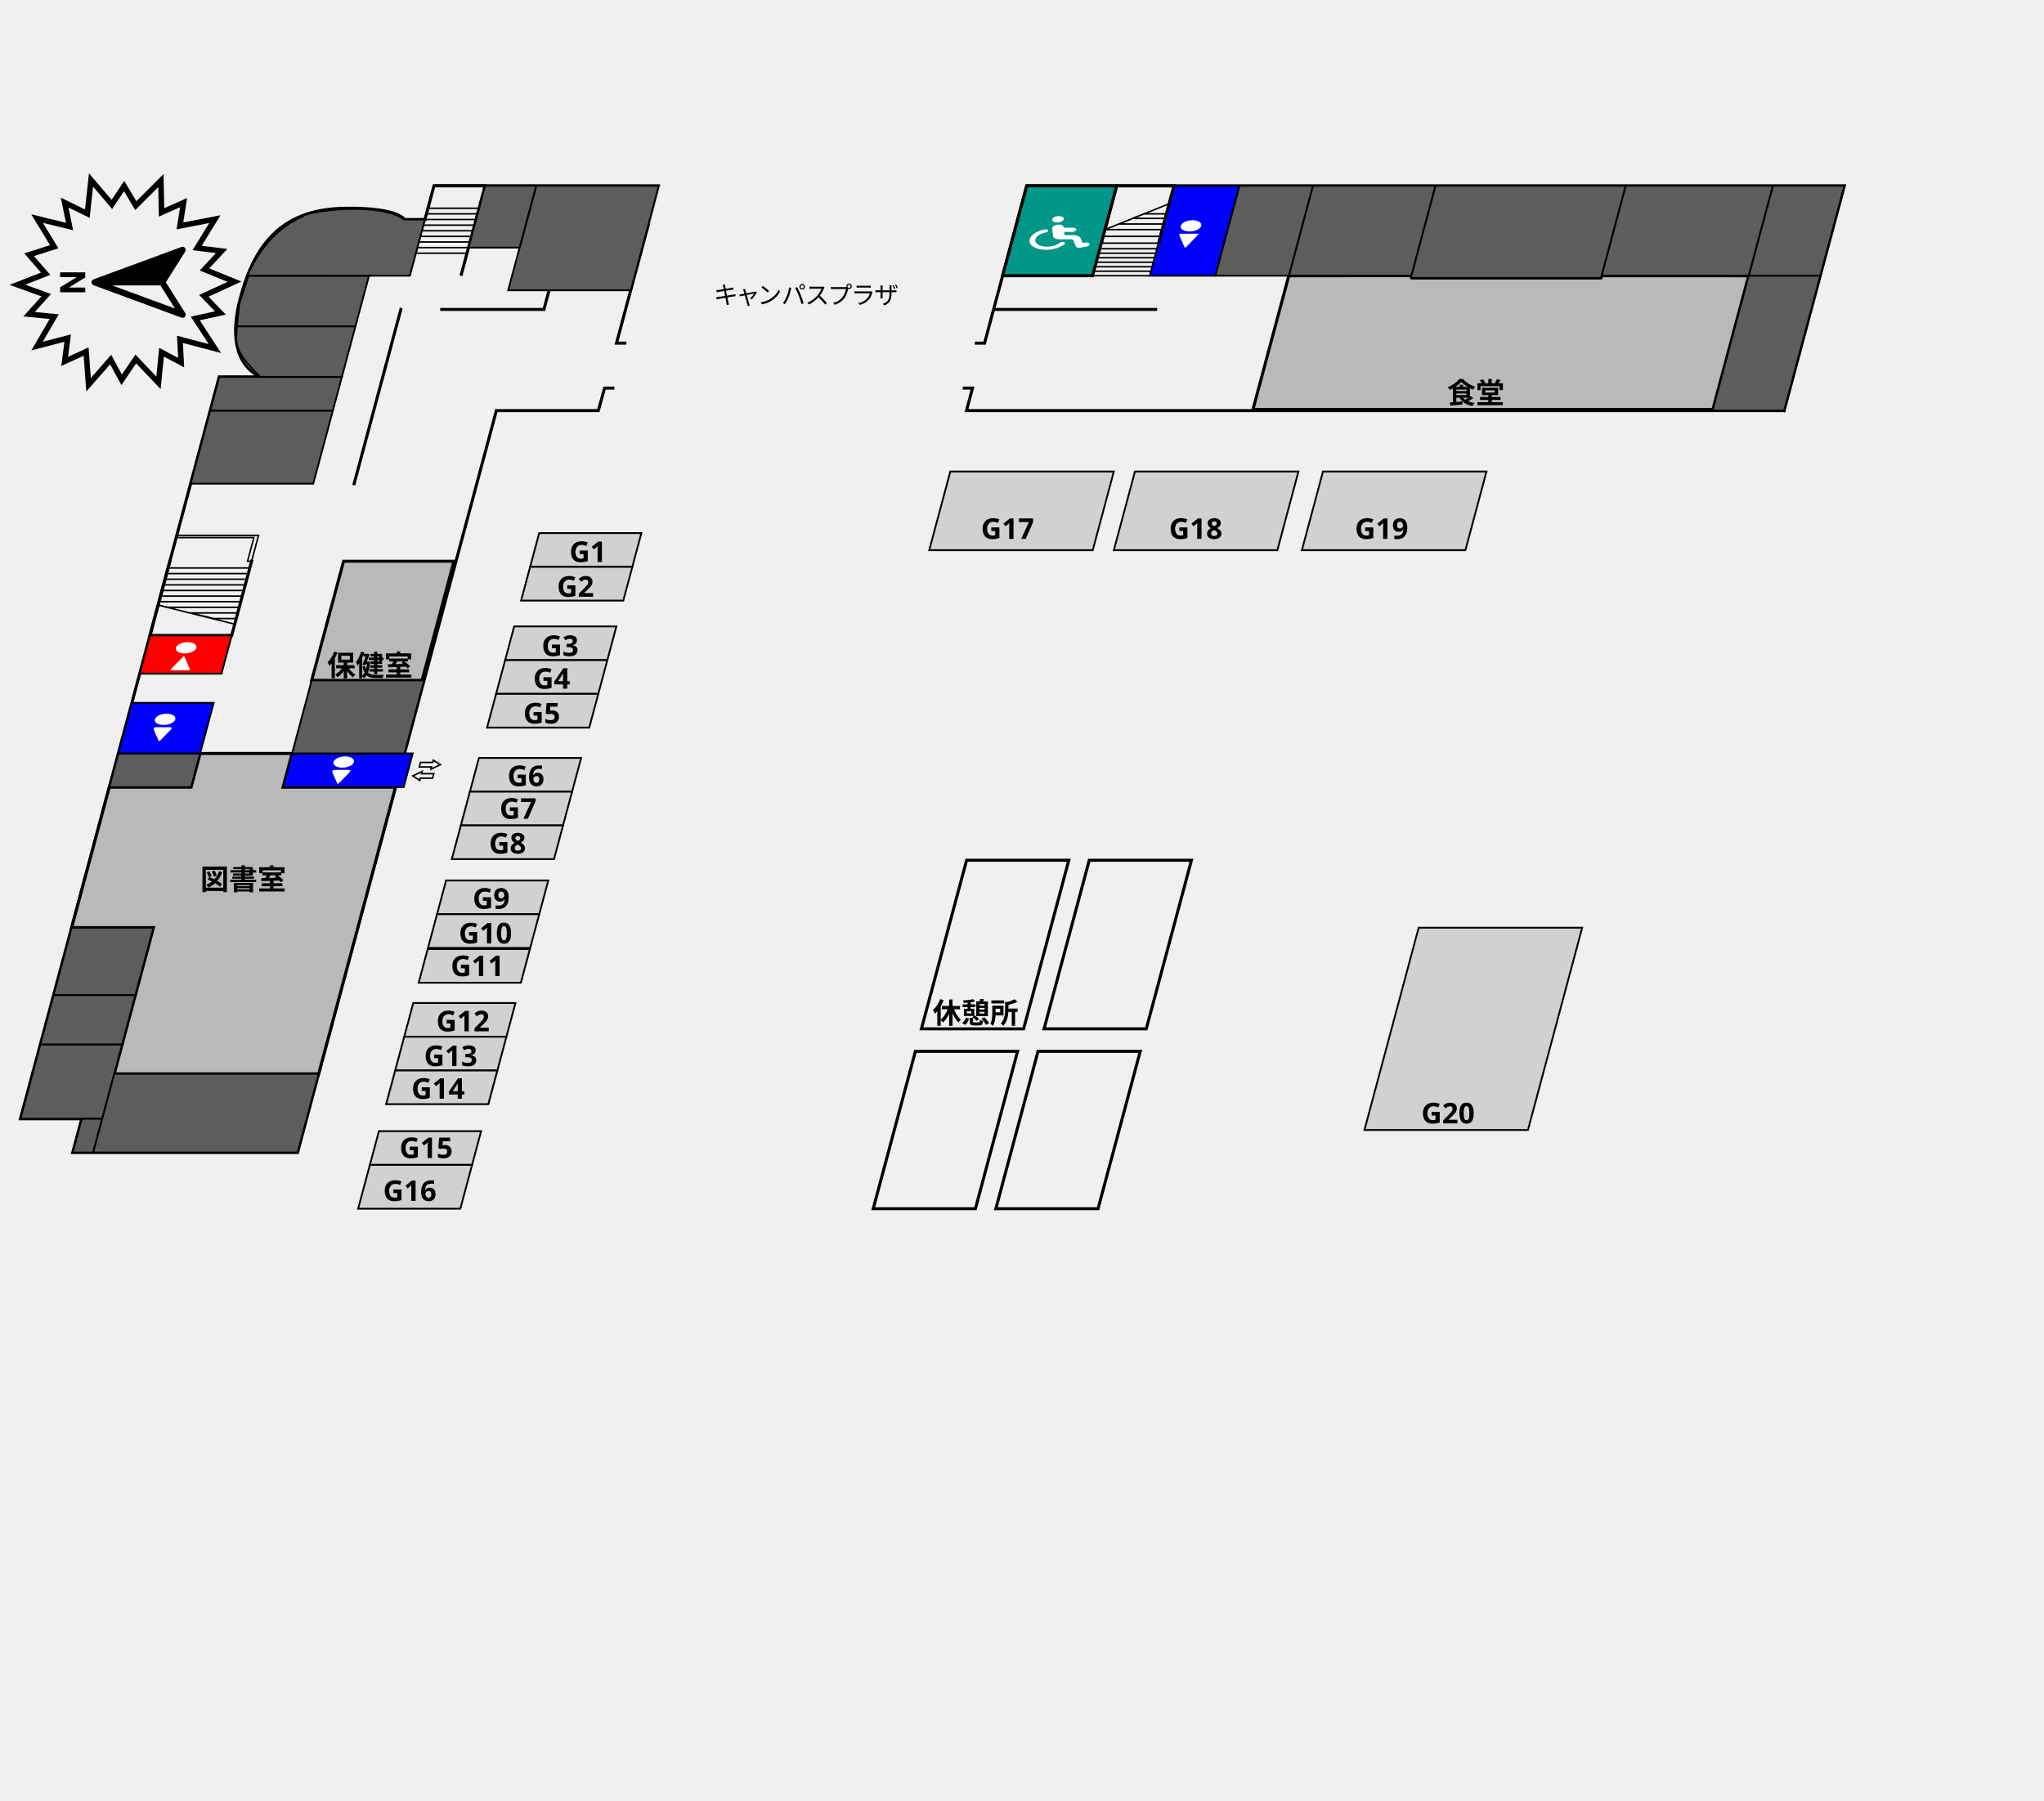
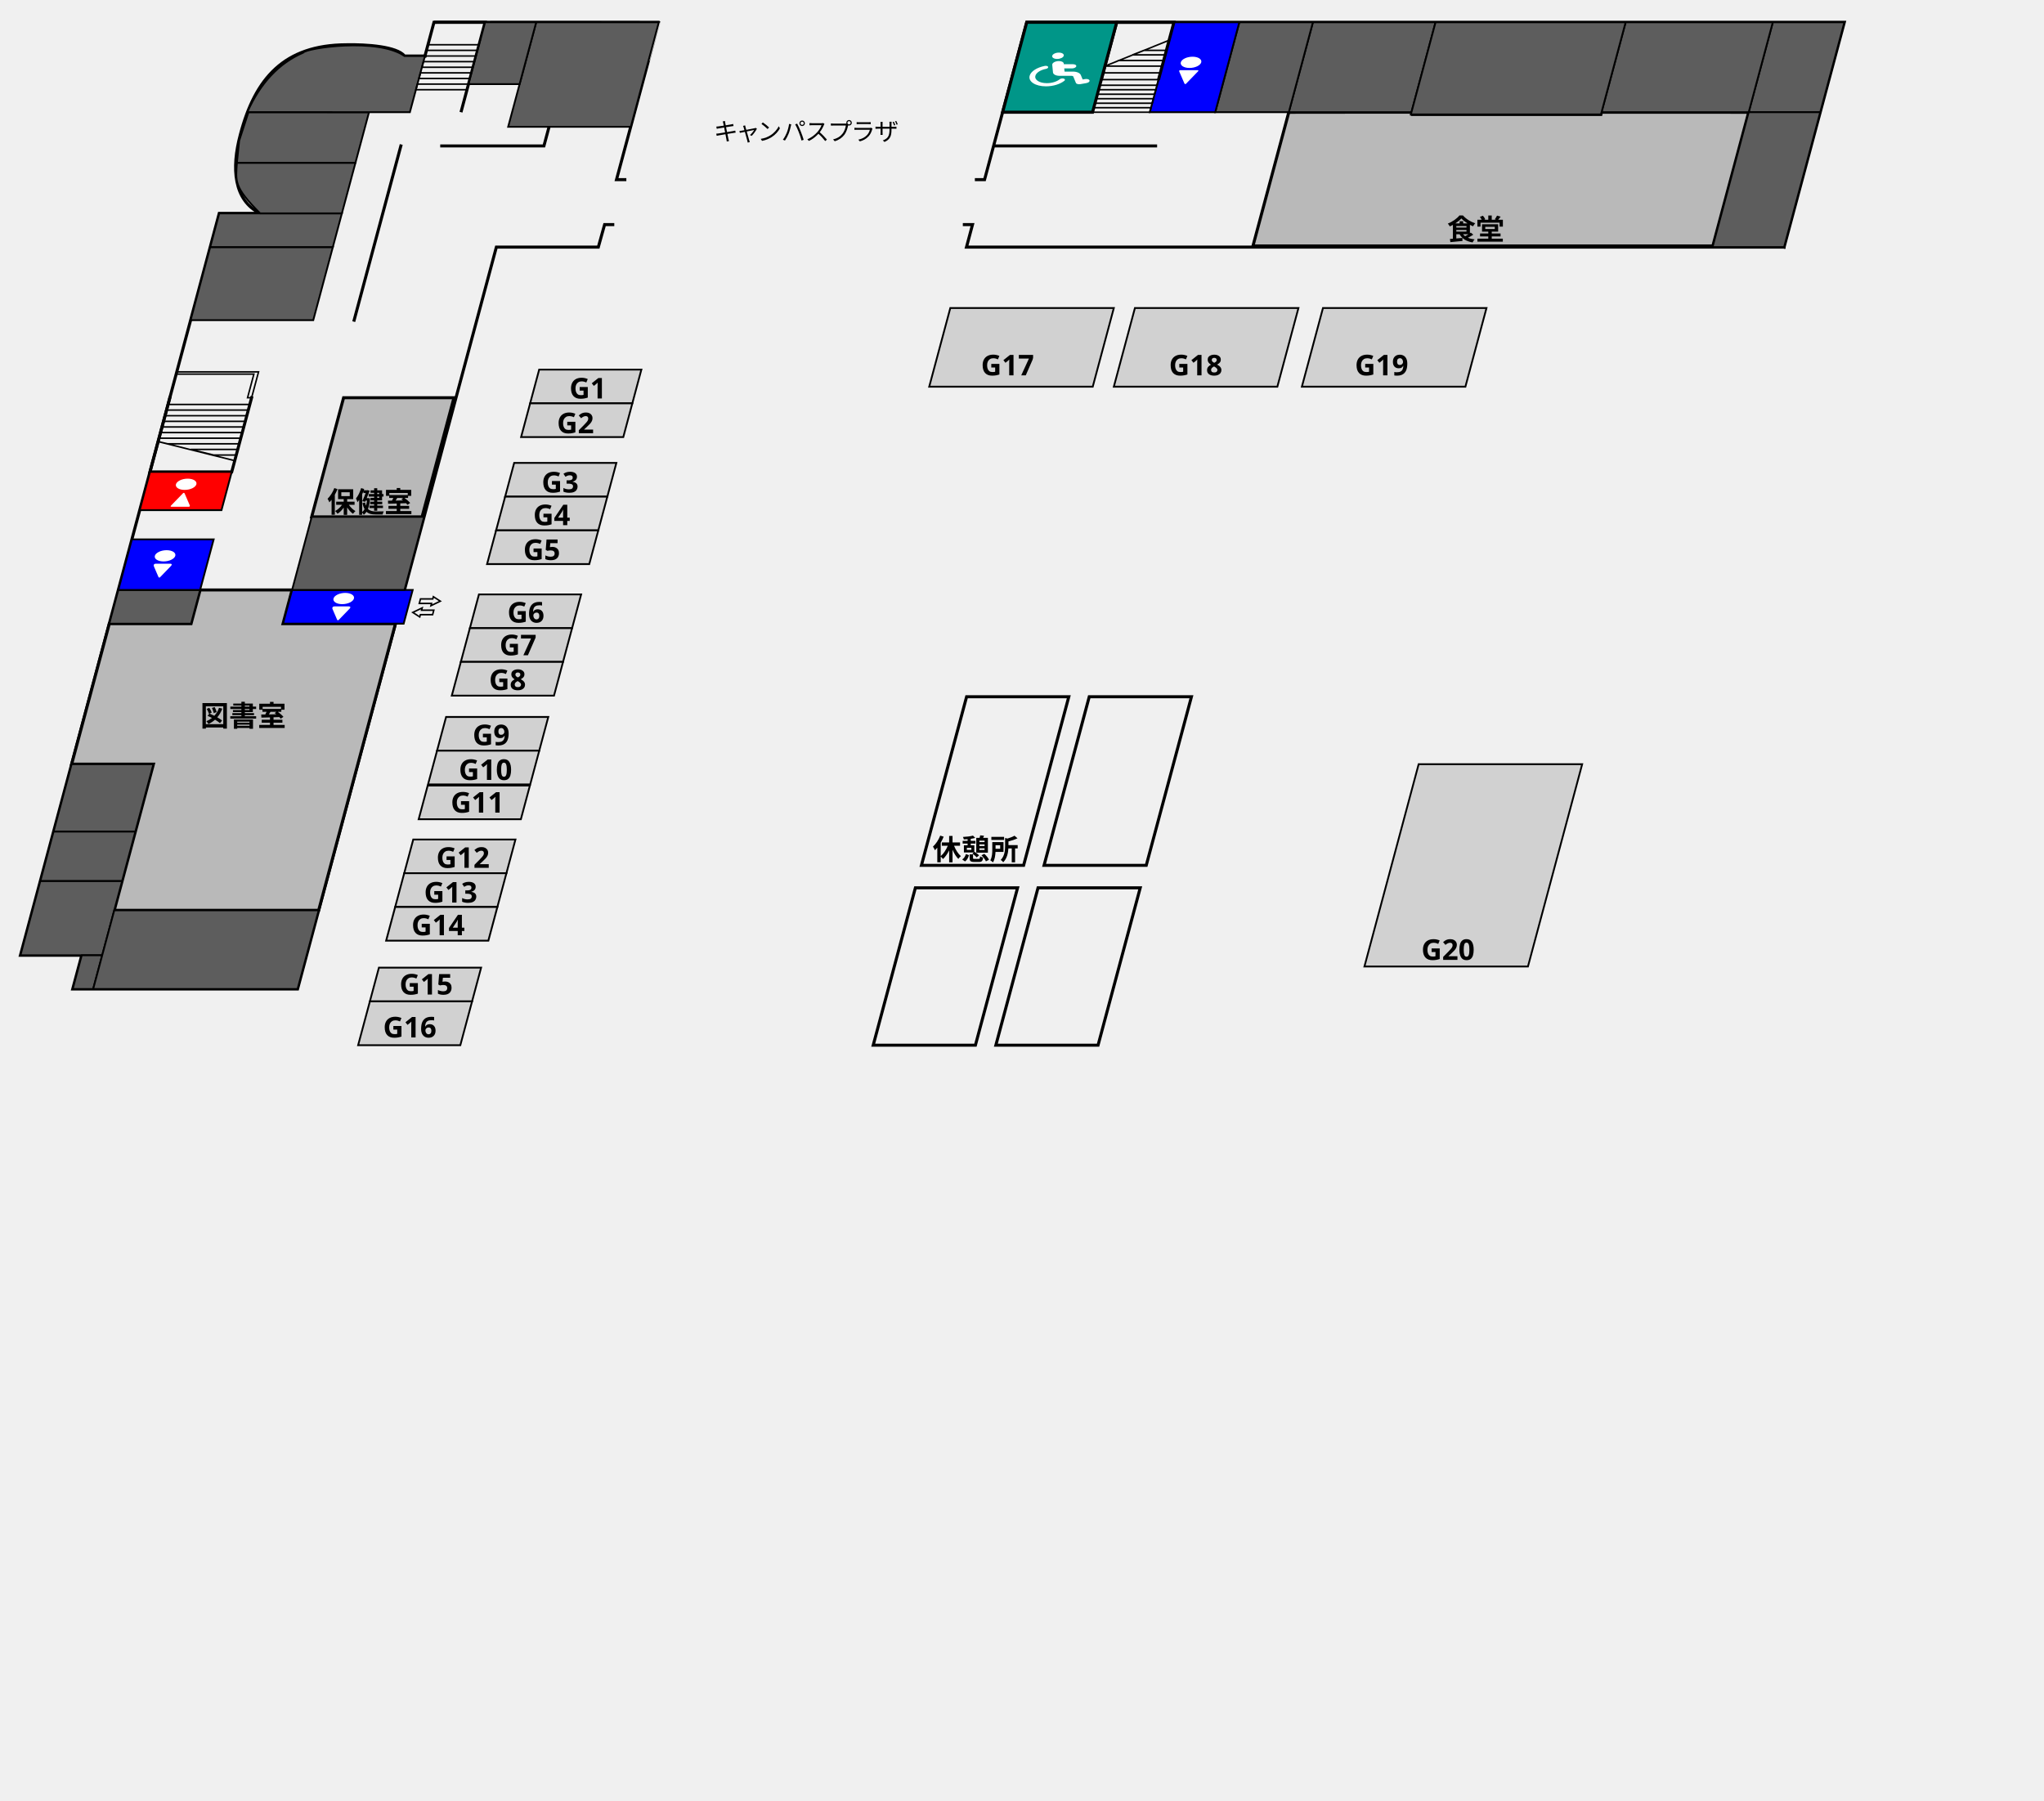
- <svg xmlns="http://www.w3.org/2000/svg" id="_レイヤー_1" data-name="レイヤー 1" viewBox="0 0 1000 880.86">
+ <svg xmlns="http://www.w3.org/2000/svg" id="_レイヤー_1" data-name="レイヤー 1" viewBox="0 80 1000 880.86">
  <defs>
    <style>
      .cls-1 {
        fill: red;
      }

      .cls-1, .cls-2, .cls-3, .cls-4, .cls-5, .cls-6, .cls-7, .cls-8, .cls-9, .cls-10 {
        stroke: #000;
        stroke-linecap: square;
        stroke-miterlimit: 3;
      }

      .cls-1, .cls-4 {
        stroke-width: .89px;
      }

      .cls-11 {
        clip-path: url(#clippath-21);
      }

      .cls-12 {
        clip-path: url(#clippath-6);
      }

      .cls-13 {
        clip-path: url(#clippath-7);
      }

      .cls-14 {
        clip-path: url(#clippath-17);
      }

      .cls-15 {
        clip-path: url(#clippath-15);
      }

      .cls-16 {
        clip-path: url(#clippath-18);
      }

      .cls-17 {
        clip-path: url(#clippath-4);
      }

      .cls-18 {
        clip-path: url(#clippath-22);
      }

      .cls-19 {
        clip-path: url(#clippath-23);
      }

      .cls-20 {
        letter-spacing: -.1em;
      }

      .cls-21 {
        clip-path: url(#clippath-9);
      }

      .cls-22 {
        clip-path: url(#clippath-10);
      }

      .cls-23 {
        letter-spacing: -.12em;
      }

      .cls-24, .cls-25 {
        fill: #fff;
      }

      .cls-25, .cls-26 {
        fill-rule: evenodd;
      }

      .cls-27 {
        clip-path: url(#clippath-11);
      }

      .cls-28, .cls-2, .cls-6, .cls-8 {
        fill: none;
      }

      .cls-29 {
        letter-spacing: -.05em;
      }

      .cls-2 {
        stroke-width: 2.7px;
      }

      .cls-30 {
        clip-path: url(#clippath-1);
      }

      .cls-3 {
        fill: #b9b9b9;
      }

      .cls-3, .cls-8, .cls-9 {
        stroke-width: 1.48px;
      }

      .cls-31, .cls-32 {
        isolation: isolate;
      }

      .cls-33 {
        clip-path: url(#clippath-5);
      }

      .cls-34 {
        clip-path: url(#clippath-20);
      }

      .cls-35 {
        clip-path: url(#clippath-8);
      }

      .cls-4 {
        fill: blue;
      }

      .cls-5 {
        fill: #5d5d5d;
      }

      .cls-5, .cls-7 {
        stroke-width: .88px;
      }

      .cls-6 {
        stroke-width: .74px;
      }

      .cls-36 {
        clip-path: url(#clippath-3);
      }

      .cls-32 {
        font-family: YuGothicUI-Bold, 'Yu Gothic UI';
        font-size: 14px;
        font-weight: 700;
      }

      .cls-37 {
        clip-path: url(#clippath-12);
      }

      .cls-38 {
        clip-path: url(#clippath-14);
      }

      .cls-39 {
        clip-path: url(#clippath-19);
      }

      .cls-40 {
        letter-spacing: -.02em;
      }

      .cls-7, .cls-10 {
        fill: #d1d1d1;
      }

      .cls-41 {
        letter-spacing: -.07em;
      }

      .cls-42 {
        clip-path: url(#clippath-16);
      }

      .cls-9 {
        fill: #009688;
      }

      .cls-43 {
        clip-path: url(#clippath-2);
      }

      .cls-10 {
        stroke-width: .9px;
      }

      .cls-44 {
        clip-path: url(#clippath-13);
      }

      .cls-45 {
        letter-spacing: -.04em;
      }

      .cls-46 {
        clip-path: url(#clippath-24);
      }

      .cls-47 {
        clip-path: url(#clippath);
      }

      .cls-48 {
        font-family: KozGoPr6N-Regular-90ms-RKSJ-H, 'Kozuka Gothic Pr6N';
        font-size: 12px;
      }
    </style>
    <clipPath id="clippath">
      <rect class="cls-28" y="80.86" width="1000" height="800" />
    </clipPath>
    <clipPath id="clippath-1">
      <rect class="cls-28" x="174.25" y="572.5" width="51.5" height="18.62" />
    </clipPath>
    <clipPath id="clippath-2">
      <rect class="cls-28" x="182.25" y="551.5" width="51.5" height="18.62" />
    </clipPath>
    <clipPath id="clippath-3">
      <rect class="cls-28" x="188.25" y="522.5" width="51.5" height="18.62" />
    </clipPath>
    <clipPath id="clippath-4">
      <rect class="cls-28" x="194.25" y="506.5" width="51.5" height="18.62" />
    </clipPath>
    <clipPath id="clippath-5">
      <rect class="cls-28" x="200.25" y="489.5" width="51.5" height="18.62" />
    </clipPath>
    <clipPath id="clippath-6">
      <rect class="cls-28" x="206.25" y="462.5" width="51.5" height="18.62" />
    </clipPath>
    <clipPath id="clippath-7">
      <rect class="cls-28" x="211.25" y="446.5" width="51.5" height="18.62" />
    </clipPath>
    <clipPath id="clippath-8">
      <rect class="cls-28" x="215.25" y="429.5" width="51.5" height="18.62" />
    </clipPath>
    <clipPath id="clippath-9">
      <rect class="cls-28" x="223.25" y="402.5" width="51.5" height="18.62" />
    </clipPath>
    <clipPath id="clippath-10">
      <rect class="cls-28" x="228.25" y="385.5" width="51.5" height="18.62" />
    </clipPath>
    <clipPath id="clippath-11">
      <rect class="cls-28" x="232.25" y="369.5" width="51.5" height="18.62" />
    </clipPath>
    <clipPath id="clippath-12">
      <rect class="cls-28" x="240" y="338.86" width="51.5" height="18.62" />
    </clipPath>
    <clipPath id="clippath-13">
      <rect class="cls-28" x="245" y="321.86" width="51.5" height="18.62" />
    </clipPath>
    <clipPath id="clippath-14">
      <rect class="cls-28" x="249" y="305.86" width="51.5" height="18.62" />
    </clipPath>
    <clipPath id="clippath-15">
      <rect class="cls-28" x="156.25" y="315.55" width="51.5" height="18.62" />
    </clipPath>
    <clipPath id="clippath-16">
      <rect class="cls-28" x="704.25" y="182.24" width="51.5" height="18.62" />
    </clipPath>
    <clipPath id="clippath-17">
      <rect class="cls-28" x="94.25" y="420.19" width="51.5" height="18.62" />
    </clipPath>
    <clipPath id="clippath-18">
      <rect class="cls-28" x="256.5" y="276.86" width="51.5" height="18.62" />
    </clipPath>
    <clipPath id="clippath-19">
      <rect class="cls-28" x="261.5" y="259.86" width="51.5" height="18.62" />
    </clipPath>
    <clipPath id="clippath-20">
      <rect class="cls-28" x="428.56" y="248.55" width="76.87" height="18.62" />
    </clipPath>
    <clipPath id="clippath-21">
      <rect class="cls-28" x="546.07" y="248.55" width="76.87" height="18.62" />
    </clipPath>
    <clipPath id="clippath-22">
      <rect class="cls-28" x="638.07" y="248.55" width="76.87" height="18.62" />
    </clipPath>
    <clipPath id="clippath-23">
      <rect class="cls-28" x="670.56" y="534.55" width="76.87" height="18.62" />
    </clipPath>
    <clipPath id="clippath-24">
      <rect class="cls-28" x="452.56" y="485.55" width="51.44" height="18.62" />
    </clipPath>
  </defs>
  <g class="cls-47">
    <g>
      <g id="outer" class="cls-31">
        <g id="_グループ" data-name="グループ">
          <path id="_パス" data-name="パス" class="cls-8" d="M471.79,189.9h4l-2.95,11h400" vector-effect="non-scaling-stroke" />
          <path id="_パス-2" data-name="パス" class="cls-8" d="M872.84,200.9l29.47-110h-400l-11.79,44-4.42,16.5h80-80l-4.42,16.5h-4" vector-effect="non-scaling-stroke" />
        </g>
        <g id="_グループ-2" data-name="グループ">
          <path id="_パス-3" data-name="パス" class="cls-8" d="M305.69,167.9h-4.08c13.8-51.38,20.71-77.05,20.71-77,.01-.05-36.65-.05-110,0l-4.4,16.43" vector-effect="non-scaling-stroke" />
          <path id="_パス-4" data-name="パス" class="cls-8" d="M207.9,107.4h-10c-3.75-4.67-18.6-5.71-28.53-5.5-30.29.14-44.55,16.34-51.79,44-4.4,16.43-3.26,32.08,9.68,38.5h-20l-4.42,16.5L10,547.4h30l-4.42,16.5h110l97.26-363h49.88l3.07-11h4" vector-effect="non-scaling-stroke" />
        </g>
      </g>
      <g id="booth" class="cls-31">
        <path id="maps_dining" data-name="maps dining" class="cls-3" d="M837.99,200.35h-225l17.53-65.42c22.29,0,59.72-.1,60.01-.03.03,0-.3,1.09-.3,1.11,0,0,31,0,93,0,0,0,.3-1.12.3-1.11,26.91,0,54.56.03,71.99.03l-17.53,65.42Z" vector-effect="non-scaling-stroke" />
        <path id="maps_tosyo" data-name="maps tosyo" class="cls-3" d="M155.9,525.4H55.9l19.16-71.5h-40l18.42-68.75h40l4.42-16.5h45l-4.42,16.5h55l-37.58,140.25Z" vector-effect="non-scaling-stroke" />
        <path id="maps_hoken" data-name="maps hoken" class="cls-3" d="M152.48,332.9l15.62-58.3h54l-15.62,58.3h-54Z" vector-effect="non-scaling-stroke" />
        <g id="outside" class="cls-31">
          <path id="maps_G1" data-name="maps G1" class="cls-7" d="M309.36,277.35h-50l4.42-16.5h50l-4.42,16.5Z" vector-effect="non-scaling-stroke" />
          <path id="maps_G2" data-name="maps G2" class="cls-7" d="M304.94,293.85h-50l4.42-16.5h50l-4.42,16.5Z" vector-effect="non-scaling-stroke" />
          <path id="maps_G3" data-name="maps G3" class="cls-7" d="M297.13,323h-50l4.42-16.5h50l-4.42,16.5Z" vector-effect="non-scaling-stroke" />
          <path id="maps_G4" data-name="maps G4" class="cls-7" d="M292.71,339.5h-50l4.42-16.5h50l-4.42,16.5Z" vector-effect="non-scaling-stroke" />
          <path id="maps_G5" data-name="maps G5" class="cls-7" d="M288.29,356h-50l4.42-16.5h50l-4.42,16.5Z" vector-effect="non-scaling-stroke" />
          <path id="maps_G6" data-name="maps G6" class="cls-7" d="M279.89,387.35h-50l4.42-16.5h50l-4.42,16.5Z" vector-effect="non-scaling-stroke" />
          <path id="maps_G7" data-name="maps G7" class="cls-7" d="M275.46,403.85h-50l4.42-16.5h50l-4.42,16.5Z" vector-effect="non-scaling-stroke" />
          <path id="maps_G8" data-name="maps G8" class="cls-7" d="M275.46,403.85h-50c-2.82,10.52-4.29,16.02-4.42,16.5h50l4.42-16.5Z" vector-effect="non-scaling-stroke" />
          <path id="maps_G9" data-name="maps G9" class="cls-7" d="M268.24,430.8h-50l-4.42,16.5h50l4.42-16.5Z" vector-effect="non-scaling-stroke" />
          <path id="maps_G10" data-name="maps G10" class="cls-7" d="M209.4,463.8h50l4.42-16.5h-50l-4.42,16.5Z" vector-effect="non-scaling-stroke" />
          <path id="maps_G11" data-name="maps G11" class="cls-7" d="M254.83,480.85h-50l4.42-16.5h50l-4.42,16.5Z" vector-effect="non-scaling-stroke" />
          <path id="maps_G12" data-name="maps G12" class="cls-7" d="M252.18,490.75h-50l-4.42,16.5h50l4.42-16.5Z" vector-effect="non-scaling-stroke" />
          <path id="maps_G13" data-name="maps G13" class="cls-7" d="M243.34,523.75h-50l4.42-16.5h50l-4.42,16.5Z" vector-effect="non-scaling-stroke" />
          <path id="maps_G14" data-name="maps G14" class="cls-10" d="M238.92,540.25h-50l4.42-16.5h50l-4.42,16.5Z" vector-effect="non-scaling-stroke" />
          <path id="maps_G15" data-name="maps G15" class="cls-7" d="M230.96,569.95h-50l4.42-16.5h50l-4.42,16.5Z" vector-effect="non-scaling-stroke" />
          <path id="maps_G18" data-name="maps G18" class="cls-7" d="M624.93,269.2h-80l10.32-38.5h80l-10.32,38.5Z" vector-effect="non-scaling-stroke" />
          <path id="maps_G19" data-name="maps G19" class="cls-7" d="M716.93,269.2h-80l10.32-38.5h80l-10.32,38.5Z" vector-effect="non-scaling-stroke" />
          <path id="maps_G22" data-name="maps G22" class="cls-7" d="M747.53,552.9h-80l26.53-99h80l-26.53,99Z" vector-effect="non-scaling-stroke" />
          <path id="maps_G16" data-name="maps G16" class="cls-7" d="M230.96,569.95h-50l-5.75,21.45h50l5.75-21.45Z" vector-effect="non-scaling-stroke" />
          <path id="maps_G17" data-name="maps G17" class="cls-7" d="M534.61,269.2h-80l10.32-38.5h80l-10.32,38.5Z" vector-effect="non-scaling-stroke" />
        </g>
      </g>
      <g id="blank" class="cls-31">
        <path id="_パス-5" data-name="パス" class="cls-5" d="M66.21,486.9l8.84-33h-40l-8.84,33h40Z" vector-effect="non-scaling-stroke" />
        <path id="_パス-6" data-name="パス" class="cls-5" d="M59.73,511.1l6.48-24.2H26.21l-6.48,24.2h40Z" vector-effect="non-scaling-stroke" />
        <path id="_パス-7" data-name="パス" class="cls-5" d="M50,547.4l9.73-36.3H19.73l-9.73,36.3h40Z" vector-effect="non-scaling-stroke" />
        <path id="_パス-8" data-name="パス" class="cls-5" d="M162.84,200.9l-9.58,35.75h-60l9.58-35.75h60Z" vector-effect="non-scaling-stroke" />
        <path id="StairE" class="cls-5" d="M890.53,134.9l11.79-44h-35l-11.79,44h35Z" vector-effect="non-scaling-stroke" />
        <path id="Audiovisual_Preparation_Room" data-name="Audiovisual Preparation Room" class="cls-5" d="M630.53,134.9l11.79-44h60l-11.79,44h-60Z" vector-effect="non-scaling-stroke" />
        <path id="_パス-9" data-name="パス" class="cls-5" d="M50,547.4l-4.42,16.5h-10l4.42-16.5h10Z" vector-effect="non-scaling-stroke" />
        <path id="H1_StaffRoom" data-name="H1 StaffRoom" class="cls-5" d="M630.53,134.9h-36l11.79-44h36l-11.79,44Z" vector-effect="non-scaling-stroke" />
        <path id="Interview_Room" data-name="Interview Room" class="cls-5" d="M308.61,142.05h-60l13.71-51.15h60l-13.71,51.15Z" vector-effect="non-scaling-stroke" />
        <path id="StairC" class="cls-8" d="M225.53,134.9l11.79-44h-25,25l-11.79,44h0Z" vector-effect="non-scaling-stroke" />
        <path id="_パス-10" data-name="パス" class="cls-5" d="M855.53,134.9l11.79-44h-72l-11.79,44h72Z" vector-effect="non-scaling-stroke" />
        <path id="_パス-11" data-name="パス" class="cls-5" d="M795.32,90.9l-12.08,45.1h-93l12.08-45.1h93Z" vector-effect="non-scaling-stroke" />
        <path id="_パス-12" data-name="パス" class="cls-5" d="M155.9,525.4l-10.32,38.5H45.58l10.32-38.5h100Z" vector-effect="non-scaling-stroke" />
        <path id="_パス-13" data-name="パス" class="cls-5" d="M254.21,121.15h-25l8.11-30.25h25l-8.11,30.25Z" vector-effect="non-scaling-stroke" />
        <path id="_パス-14" data-name="パス" class="cls-5" d="M93.47,385.15h-40l4.42-16.5h40l-4.42,16.5Z" vector-effect="non-scaling-stroke" />
        <path id="_パス-15" data-name="パス" class="cls-4" d="M197.48,385.15h-59l4.42-16.5h59l-4.42,16.5Z" vector-effect="non-scaling-stroke" />
        <path id="_パス-16" data-name="パス" class="cls-5" d="M197.9,368.65h-55l9.58-35.75h55l-9.58,35.75Z" vector-effect="non-scaling-stroke" />
        <line id="_パス-17" data-name="パス" class="cls-8" x1="173.26" y1="236.65" x2="196.11" y2="151.4" vector-effect="non-scaling-stroke" />
        <path id="_パス-18" data-name="パス" class="cls-5" d="M162.84,200.9l4.42-16.5h-60l-4.42,16.5h60Z" vector-effect="non-scaling-stroke" />
        <path id="_パス-19" data-name="パス" class="cls-8" d="M268.47,142.6l-2.36,8.8h-50" vector-effect="non-scaling-stroke" />
        <path id="_パス-20" data-name="パス" class="cls-5" d="M127.27,184.4h40l6.63-24.75h-58c-.58,8.94-1.7,11.72,11.37,24.75Z" vector-effect="non-scaling-stroke" />
        <path id="_パス-21" data-name="パス" class="cls-5" d="M128.07,121.7l-4.06,7.7-1.47,5.5h18l7.66-28.6-5.59,2.2-6.18,4.4" vector-effect="non-scaling-stroke" />
        <path id="_パス-22" data-name="パス" class="cls-5" d="M117,148.86l-1.1,10.79h58l6.63-24.75h-59l-4.53,13.96Z" vector-effect="non-scaling-stroke" />
        <path id="_パス-23" data-name="パス" class="cls-5" d="M197.9,107.4h10l-7.37,27.5-79.53-.04c6.36-14.29,15.47-23.99,27.34-29.11,1.48-2.27,36.51-7.49,49.56,1.65Z" vector-effect="non-scaling-stroke" />
        <path id="mapsAudiovisual_Room" data-name="mapsAudiovisual Room" class="cls-5" d="M872.84,200.9h-35l17.68-66h35l-17.68,66Z" vector-effect="non-scaling-stroke" />
        <path id="_複合シェイプ" data-name="複合シェイプ" class="cls-6" d="M211.65,380.75l.59-2.2h-6l.29-1.1-4.59,2.2,3.41,2.2.3-1.1h6ZM205.72,373.05l-.59,2.2h6l-.29,1.1,4.59-2.2-3.41-2.2-.29,1.1h-6Z" vector-effect="non-scaling-stroke" />
      </g>
      <g id="special" class="cls-31">
        <path id="Toilet" class="cls-4" d="M562.53,134.9l11.79-44h32l-11.79,44h-32Z" vector-effect="non-scaling-stroke" />
        <path id="_パス-24" data-name="パス" class="cls-8" d="M123.1,274.6l-9.73,36.3h-40l9.73-36.3" vector-effect="non-scaling-stroke" />
        <path id="_パス-25" data-name="パス" class="cls-8" d="M538.95,118.4l7.37-27.5h28l-7.37,27.5" vector-effect="non-scaling-stroke" />
        <path id="S_F2_1" data-name="S F2 1" class="cls-9" d="M534.53,134.9h-44l11.79-44h44l-11.79,44Z" vector-effect="non-scaling-stroke" />
        <path id="toilet" class="cls-1" d="M113.37,310.9l-5.01,18.7h-40l5.01-18.7h40Z" vector-effect="non-scaling-stroke" />
        <path id="_パス-26" data-name="パス" class="cls-4" d="M97.9,368.65l6.63-24.75h-40l-6.63,24.75h40Z" vector-effect="non-scaling-stroke" />
      </g>
      <g id="Decorations" class="cls-31">
        <g id="stairB" class="cls-31">
          <path id="_パス-27" data-name="パス" class="cls-6" d="M123.1,274.6l3.39-12.65h-40l-.29,1.1h38l-3.09,11.55h2l-.89,3.3h-40l-.74,2.75h40l-.74,2.75h-40l-.74,2.75h40l-.74,2.75h-40l-.74,2.75h40l-.74,2.75h-40l-.44,1.65,4.71,1.1h35l-.74,2.75h-23l11.26,2.75h11l-.74,2.75-37.5-9.35" vector-effect="non-scaling-stroke" />
        </g>
        <g id="stairC" class="cls-31">
          <path id="_パス-28" data-name="パス" class="cls-6" d="M234.96,99.7l-6.49,24.2h-25l.74-2.75h25l.74-2.75h-25l.74-2.75h25l.74-2.75h-25l.74-2.75h25l.74-2.75h-25l.74-2.75h25l.74-2.75h-25" vector-effect="non-scaling-stroke" />
        </g>
        <g id="stairD" class="cls-31">
          <path id="_パス-29" data-name="パス" class="cls-6" d="M534.53,134.9h28l.59-2.2h-28l.59-2.2h28l.59-2.2h-28l.59-2.2h28l.59-2.2h-28l.59-2.2h28l.74-2.75h-28l.88-3.3h28l.88-3.3h-28l31.39-12.65-1.33,4.95h-11l-5.59,2.2h16l-.74,2.75h-22" vector-effect="non-scaling-stroke" />
        </g>
        <path id="_複合パス" data-name="複合パス" class="cls-25" d="M577.69,110.5c.41-1.52,2.98-2.75,5.74-2.75s4.67,1.23,4.26,2.75c-.41,1.52-2.98,2.75-5.74,2.75s-4.67-1.23-4.26-2.75ZM579.45,120.82l-2.5-5.79c-.16-.38.04-.68.45-.68h8.52c.41,0,.51.24.23.53l-5.88,6.08c-.28.29-.65.23-.81-.15Z" />
        <path id="_複合パス-2" data-name="複合パス" class="cls-25" d="M163.16,372.85c.41-1.52,2.98-2.75,5.74-2.75s4.67,1.23,4.26,2.75c-.41,1.52-2.98,2.75-5.74,2.75s-4.67-1.23-4.26-2.75ZM164.91,383.17l-2.2-5.11c-.33-.75.08-1.36.89-1.36h7.03c.82,0,1.02.48.45,1.07l-5.37,5.55c-.29.29-.65.23-.81-.15Z" />
        <path id="_複合パス-3" data-name="複合パス" class="cls-25" d="M75.76,351.95c.41-1.52,2.98-2.75,5.74-2.75s4.67,1.23,4.26,2.75c-.41,1.52-2.98,2.75-5.74,2.75s-4.67-1.23-4.26-2.75ZM77.51,362.27l-2.2-5.11c-.32-.75.08-1.36.9-1.36h7.03c.82,0,1.02.48.45,1.07l-5.37,5.55c-.28.29-.65.23-.81-.15Z" />
        <path id="_複合パス-4" data-name="複合パス" class="cls-25" d="M86.08,316.95c.41-1.52,2.98-2.75,5.74-2.75s4.67,1.23,4.26,2.75c-.41,1.52-2.98,2.75-5.74,2.75s-4.67-1.23-4.26-2.75ZM89.53,321.33l-5.89,6.08c-.28.29-.18.53.23.53h8.52c.41,0,.61-.31.45-.68l-2.5-5.79c-.16-.38-.52-.44-.81-.15Z" />
        <path id="_パス-30" data-name="パス" class="cls-8" d="M510.79,503.4h50l22.11-82.5h-50l-22.11,82.5Z" vector-effect="non-scaling-stroke" />
        <path id="_パス-31" data-name="パス" class="cls-8" d="M477.21,591.4h-50l20.63-77h50l-20.63,77Z" vector-effect="non-scaling-stroke" />
        <path id="_パス-32" data-name="パス" class="cls-8" d="M507.84,514.4h50l-20.63,77h-50l20.63-77Z" vector-effect="non-scaling-stroke" />
        <path id="_パス-33" data-name="パス" class="cls-8" d="M500.79,503.4h-50l22.11-82.5h50l-22.11,82.5Z" vector-effect="non-scaling-stroke" />
      </g>
      <path id="wheelchair" class="cls-24" d="M517.19,108.84c1.55,0,3-.69,3.23-1.55.23-.86-.84-1.55-2.4-1.55s-3,.69-3.23,1.55c-.23.85.84,1.55,2.4,1.55ZM511.7,113.71c.77-.15,1.26-.6,1.09-1-.17-.4-.92-.6-1.69-.45-3.74.74-6.77,2.62-7.36,4.82-.76,2.85,2.81,5.16,7.99,5.16,3.59,0,6.99-1.11,9.01-2.73.46-.38.33-.84-.3-1.05-.63-.2-1.52-.06-1.99.32-1.41,1.14-3.79,1.91-6.3,1.91-3.63,0-6.13-1.61-5.6-3.61.41-1.54,2.53-2.86,5.15-3.38ZM520.47,111.42l-.03-.31c-.07-.72-1.08-1.23-2.41-1.23-1.76,0-3.33.89-3.23,1.84l.36,3.72c.09.96,1.44,1.66,3.24,1.66h5.89c.39,0,.7.13.79.33l1.29,3.12c.21.52,1.18.79,2.18.62l2.95-.52c1.03-.18,1.72-.76,1.53-1.31-.18-.54-1.17-.83-2.2-.65l-1.15.2-.91-2.19c-.42-1.01-1.99-1.67-3.94-1.67h-4.01l-.15-1.55h3.72c1.04,0,2-.46,2.15-1.03.15-.57-.56-1.03-1.6-1.03h-4.47Z" />
      <g class="cls-30">
        <text id="text_G16" data-name="text G16" class="cls-32" transform="translate(187.4 587.61)">
          <tspan x="0" y="0">G16</tspan>
        </text>
      </g>
      <g class="cls-43">
        <text id="text_G15" data-name="text G15" class="cls-32" transform="translate(195.42 566.61)">
          <tspan x="0" y="0">G15</tspan>
        </text>
      </g>
      <g class="cls-36">
        <text id="text_G14" data-name="text G14" class="cls-32" transform="translate(201.27 537.61)">
          <tspan x="0" y="0">G14</tspan>
        </text>
      </g>
      <g class="cls-17">
        <text id="text_G13" data-name="text G13" class="cls-32" transform="translate(207.42 521.61)">
          <tspan x="0" y="0">G13</tspan>
        </text>
      </g>
      <g class="cls-33">
        <text id="text_G12" data-name="text G12" class="cls-32" transform="translate(213.42 504.61)">
          <tspan x="0" y="0">G12</tspan>
        </text>
      </g>
      <g class="cls-12">
        <text id="text_G11" data-name="text G11" class="cls-32" transform="translate(220.49 477.61)">
          <tspan x="0" y="0">G11</tspan>
        </text>
      </g>
      <g class="cls-13">
        <text id="text_G10" data-name="text G10" class="cls-32" transform="translate(224.42 461.61)">
          <tspan x="0" y="0">G10</tspan>
        </text>
      </g>
      <g class="cls-35">
        <text id="text_G9" data-name="text G9" class="cls-32" transform="translate(231.21 444.61)">
          <tspan x="0" y="0">G9</tspan>
        </text>
      </g>
      <g class="cls-21">
        <text id="text_G8" data-name="text G8" class="cls-32" transform="translate(239.23 417.61)">
          <tspan x="0" y="0">G8</tspan>
        </text>
      </g>
      <g class="cls-22">
        <text id="text_G7" data-name="text G7" class="cls-32" transform="translate(244.37 400.61)">
          <tspan x="0" y="0">G7</tspan>
        </text>
      </g>
      <g class="cls-27">
        <text id="text_G6" data-name="text G6" class="cls-32" transform="translate(248.21 384.61)">
          <tspan x="0" y="0">G6</tspan>
        </text>
      </g>
      <g class="cls-37">
        <text id="text_G5" data-name="text G5" class="cls-32" transform="translate(255.98 353.97)">
          <tspan x="0" y="0">G5</tspan>
        </text>
      </g>
      <g class="cls-44">
        <text id="text_G4" data-name="text G4" class="cls-32" transform="translate(260.83 336.97)">
          <tspan x="0" y="0">G4</tspan>
        </text>
      </g>
      <g class="cls-38">
        <text id="text_G3" data-name="text G3" class="cls-32" transform="translate(264.98 320.97)">
          <tspan x="0" y="0">G3</tspan>
        </text>
      </g>
      <g class="cls-15">
        <text id="text_hoken" data-name="text hoken" class="cls-32" transform="translate(160 330.66)">
          <tspan x="0" y="0">保健室</tspan>
        </text>
      </g>
      <g class="cls-42">
        <text id="text_dining" data-name="text dining" class="cls-32" transform="translate(708 197.34)">
          <tspan x="0" y="0">食堂</tspan>
        </text>
      </g>
      <g class="cls-14">
        <text id="text_tosyo" data-name="text tosyo" class="cls-32" transform="translate(98 435.3)">
          <tspan x="0" y="0">図書室</tspan>
        </text>
      </g>
      <g class="cls-16">
        <text id="text_G2" data-name="text G2" class="cls-32" transform="translate(272.48 291.97)">
          <tspan x="0" y="0">G2</tspan>
        </text>
      </g>
      <g class="cls-39">
        <text id="text_G1" data-name="text G1" class="cls-32" transform="translate(278.55 274.97)">
          <tspan x="0" y="0">G1</tspan>
        </text>
      </g>
      <g class="cls-34">
        <text id="text_G17" data-name="text G17" class="cls-32" transform="translate(479.93 263.66)">
          <tspan x="0" y="0">G17</tspan>
        </text>
      </g>
      <g class="cls-11">
        <text id="text_G18" data-name="text G18" class="cls-32" transform="translate(571.91 263.66)">
          <tspan x="0" y="0">G18</tspan>
        </text>
      </g>
      <g class="cls-18">
        <text id="text_G19" data-name="text G19" class="cls-32" transform="translate(662.86 263.66)">
          <tspan x="0" y="0">G19</tspan>
        </text>
      </g>
      <g class="cls-19">
        <text id="text_G22" data-name="text G22" class="cls-32" transform="translate(695.35 549.66)">
          <tspan x="0" y="0">G20</tspan>
        </text>
      </g>
      <g class="cls-46">
        <text id="text_G21" data-name="text G21" class="cls-32" transform="translate(456.28 500.66)">
          <tspan x="0" y="0">休憩所</tspan>
        </text>
      </g>
    </g>
  </g>
  <text class="cls-48" transform="translate(349.13 148.69)">
    <tspan class="cls-20" x="0" y="0">キ</tspan>
    <tspan class="cls-23" x="10.8" y="0">ャ</tspan>
    <tspan class="cls-40" x="21.36" y="0">ン</tspan>
    <tspan class="cls-45" x="33.12" y="0">パ</tspan>
    <tspan class="cls-41" x="44.64" y="0">ス</tspan>
    <tspan class="cls-29" x="55.8" y="0">プラ</tspan>
    <tspan x="78.6" y="0">ザ</tspan>
  </text>
-   <g id="_レイヤー_40" data-name="レイヤー 40" class="cls-31">
-     <path id="_パス-34" data-name="パス" class="cls-2" d="M114.73,137.83l-14.7-6,8.4-9-12-1.5,8.7-14.1-17.1,3.3,1.8-11.4-10.8,4.8-.3-15.6-12.3,12.3-5.7-9.6-6,9-10.2-12-1.8,16.5-11.1-5.4,2.4,11.7-15.9-3.9,8.4,13.8-12.3,3.9,8.1,9.3-13.8,5.4,14.1,5.1-8.4,9.3,12.3,1.2-8.4,14.4,15-3.9-1.5,11.4,10.5-4.8,1.2,16.2,10.8-12.3,5.4,9.9,6.9-10.2,11.1,11.7,1.5-15,9.6,5.1-.6-11.4,17.1,4.5-9.6-14.7,12.3-2.7-8.1-8.4,15-6.9Z" vector-effect="non-scaling-stroke" />
-     <path id="north-arrow-n-svgrepo-com" class="cls-26" d="M29.41,143h12.29v-2.3h-8.01l8.01-4.95v-2.49h-12.29v2.31h8.2l-8.2,5.03v2.41ZM45.81,139.58l42.97,15.83c1.38.51,2.61-1.02,1.83-2.26l-9.47-15.03,9.47-15.02c.78-1.24-.45-2.77-1.83-2.26l-43,15.84c-.67.29-1,.79-1,1.46,0,.68.53,1.24,1.03,1.43h0ZM54.92,139.66h23.56l7.13,11.3-30.68-11.3Z" />
-   </g>
</svg>
